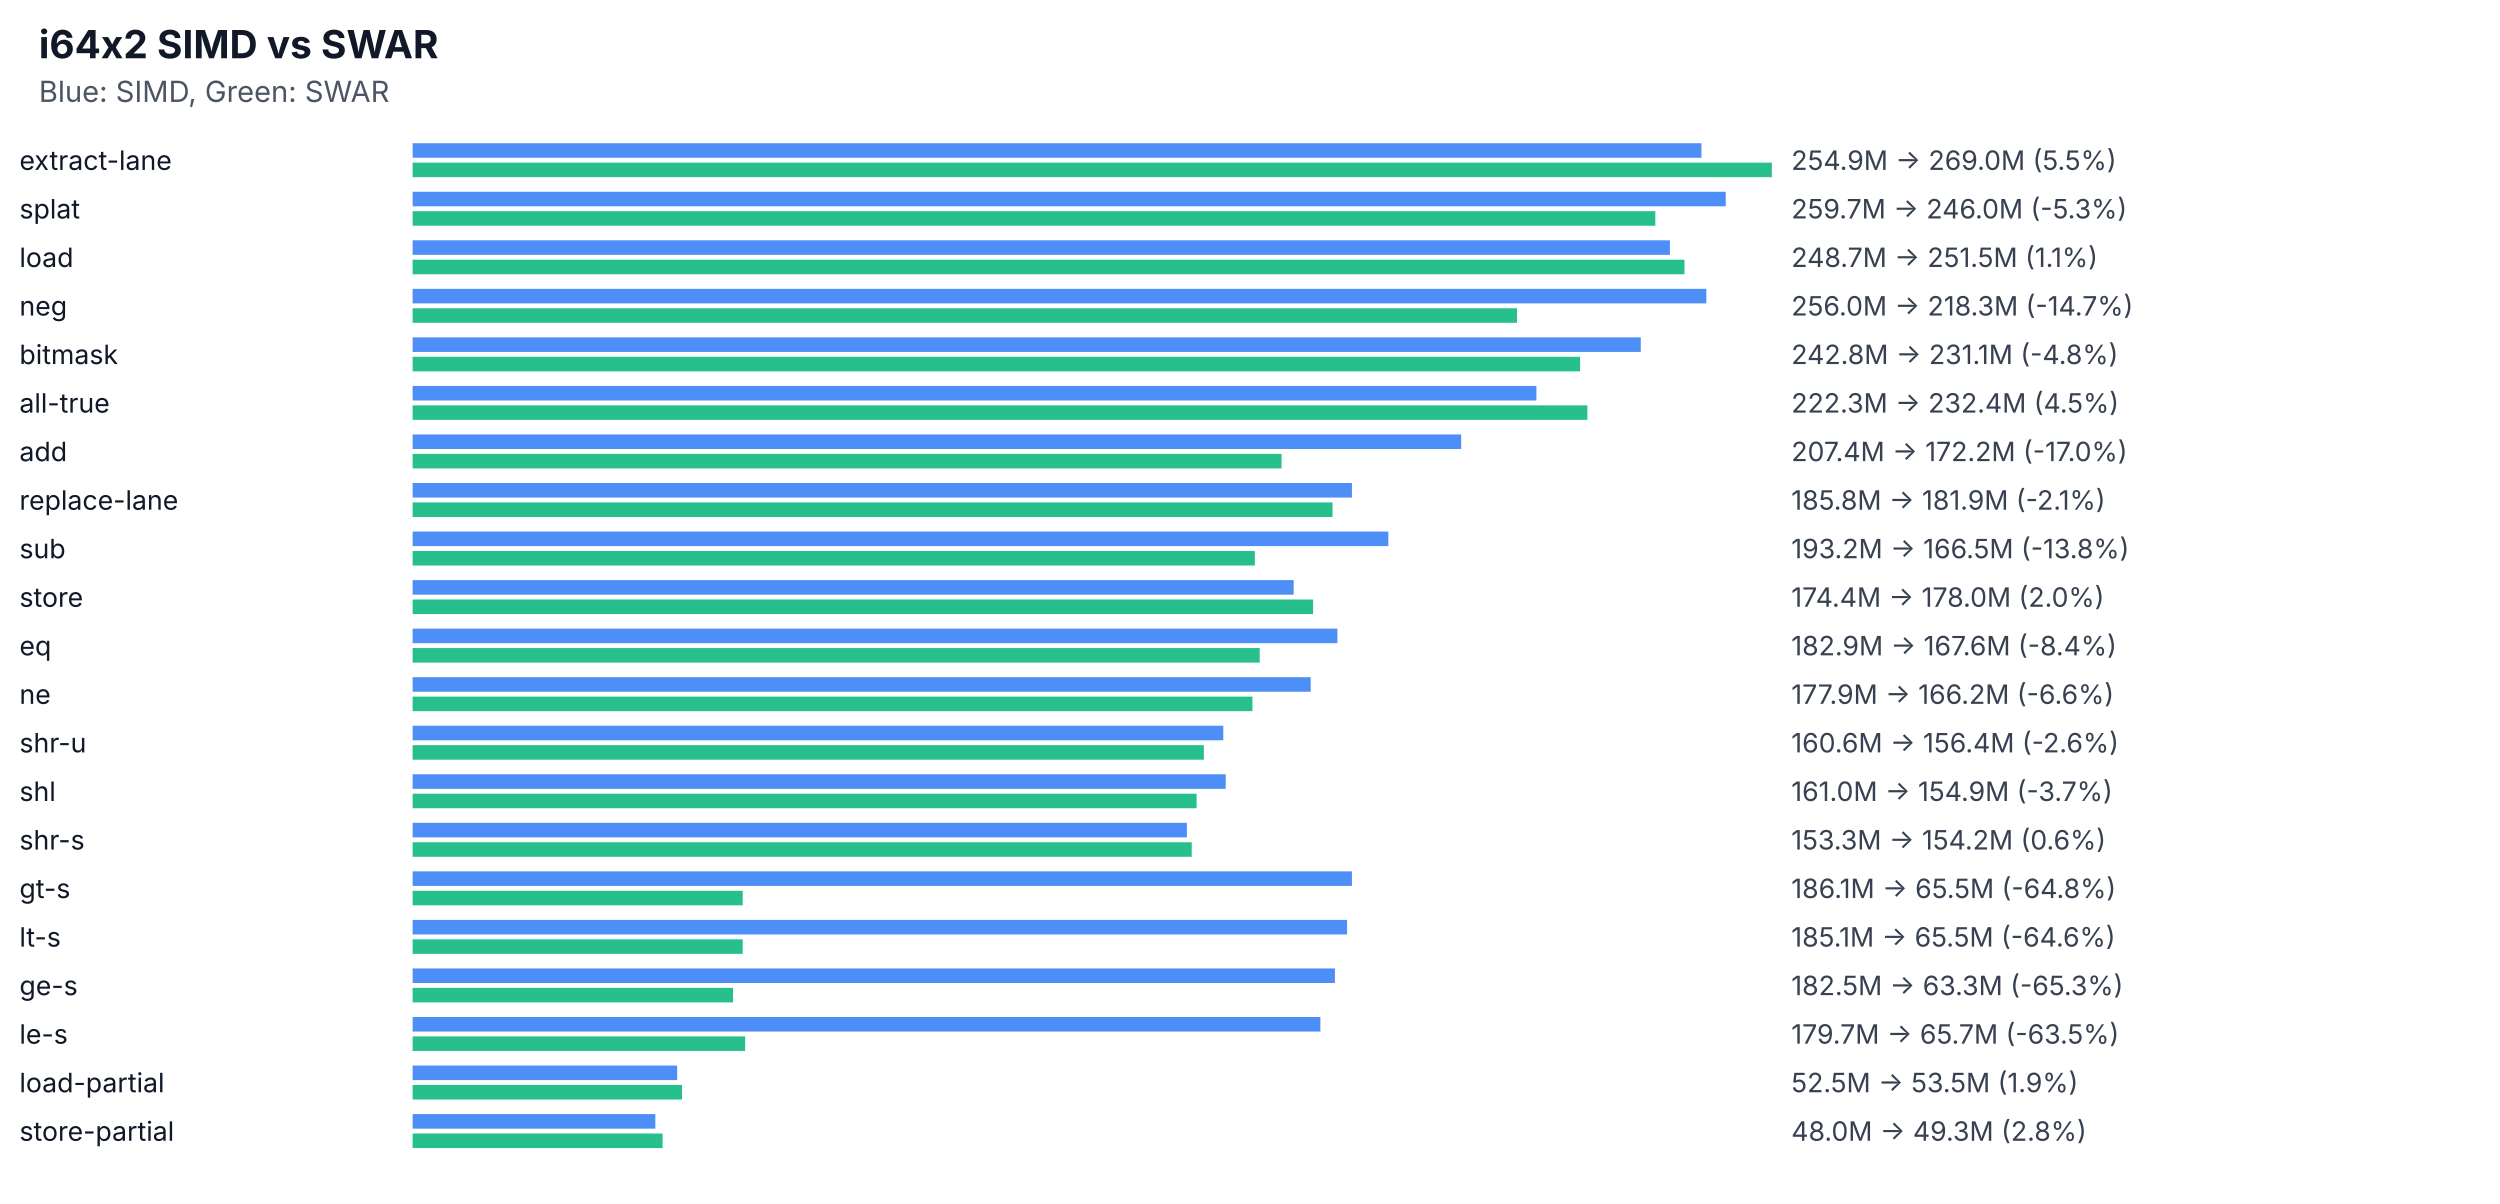
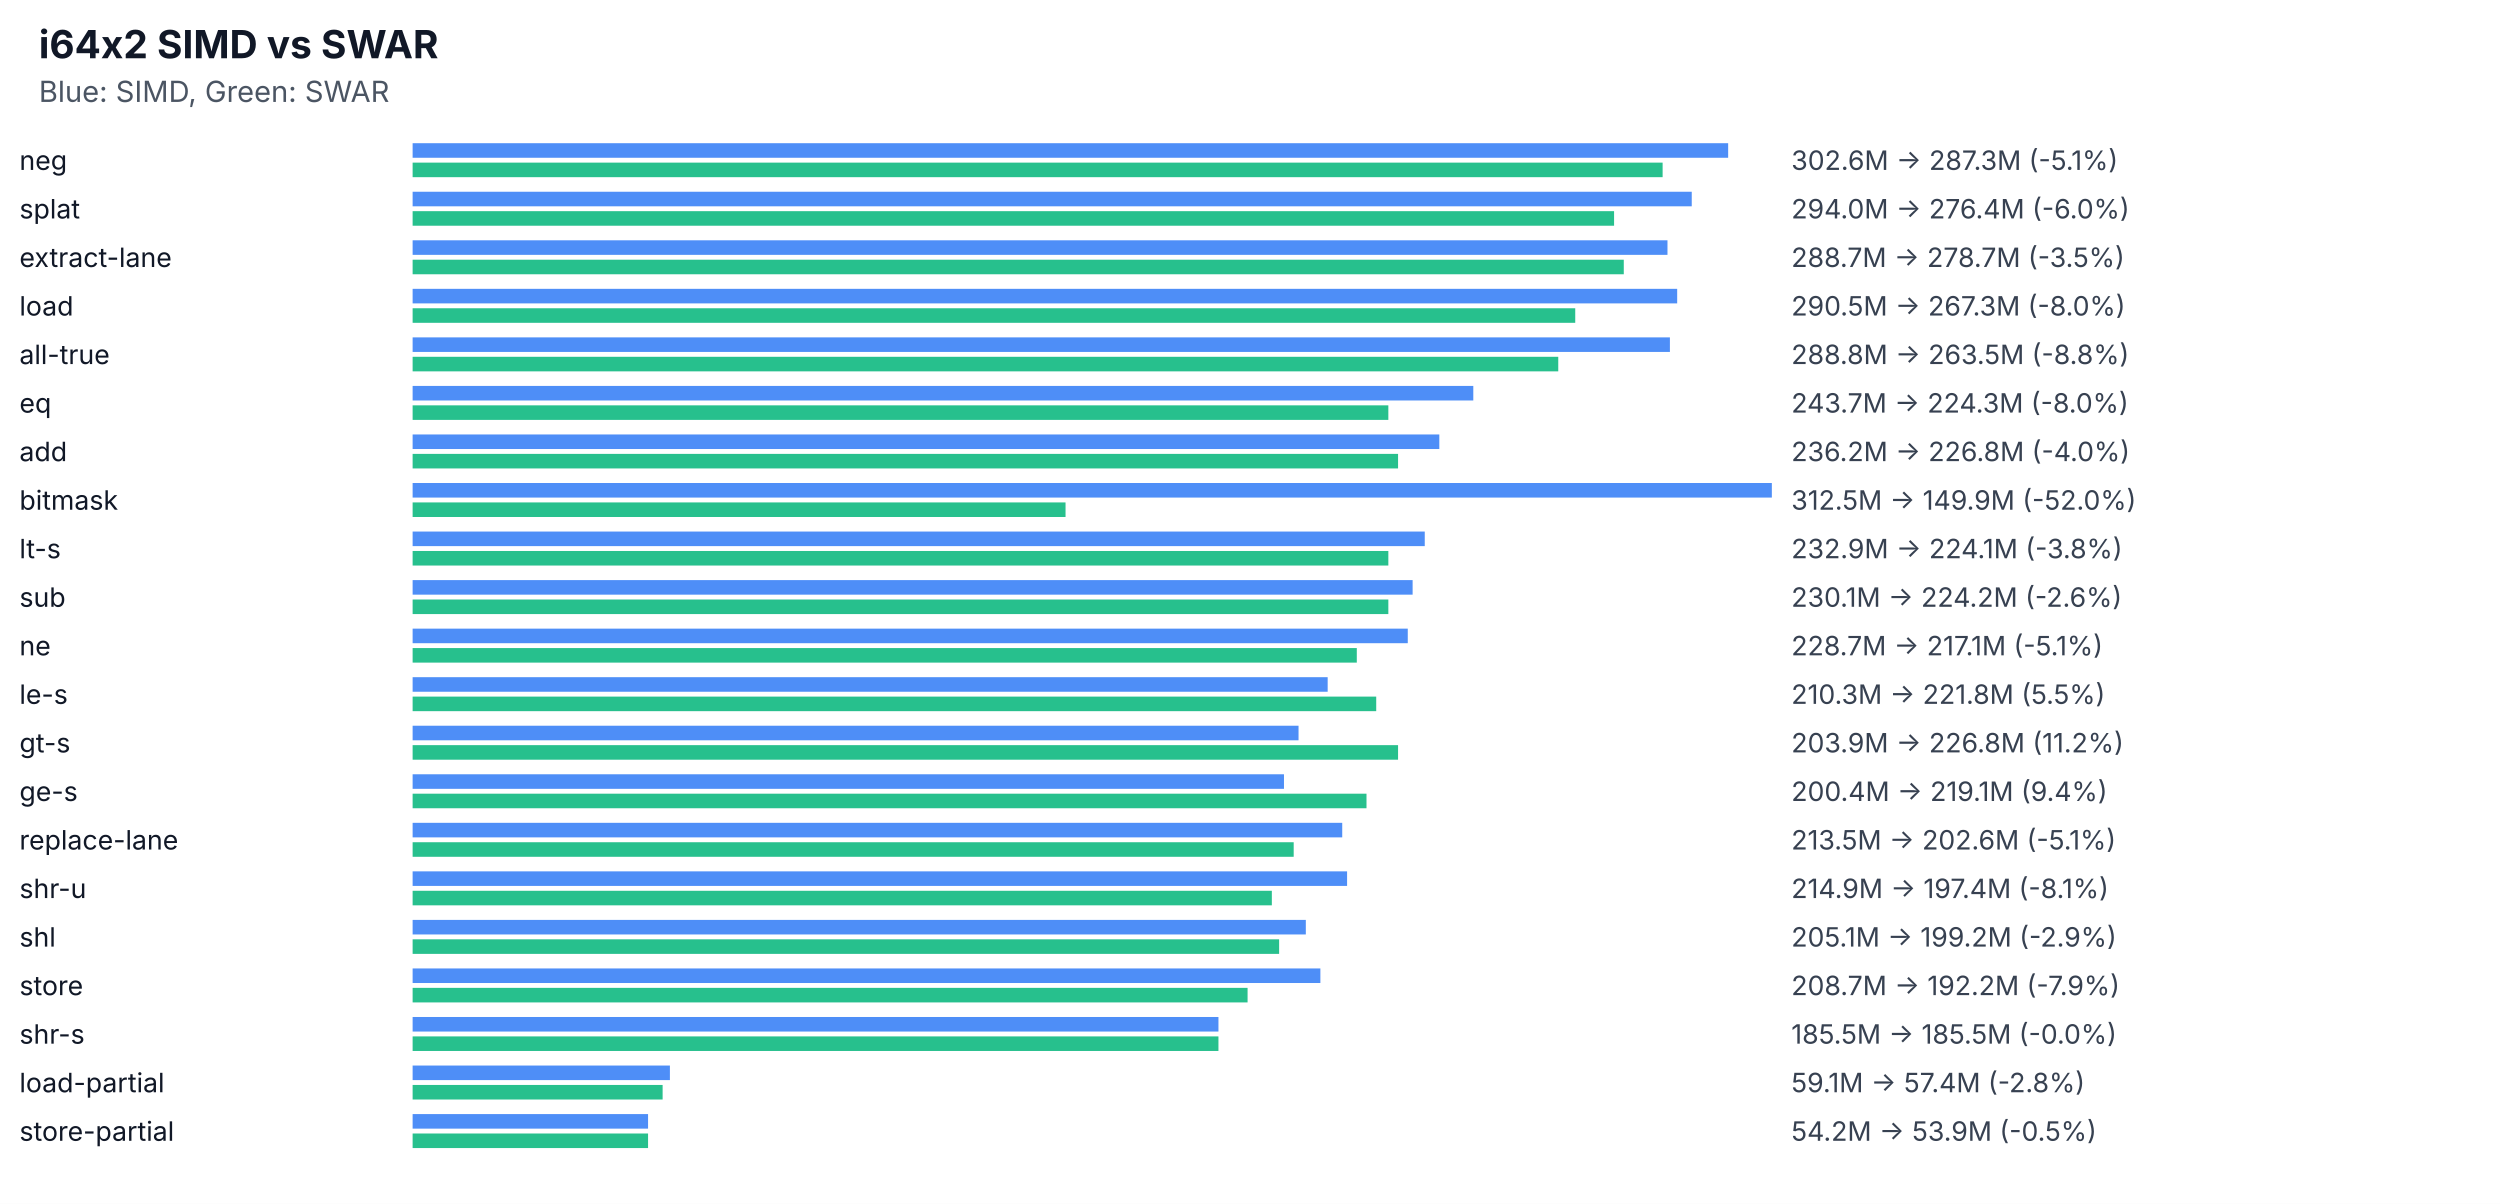
<svg xmlns="http://www.w3.org/2000/svg" width="1030" height="496" viewBox="0 0 1030 496">
  <rect x="0" y="0" width="1030" height="496" fill="#ffffff" />
  <text x="16" y="24" font-family="Inter, Arial, sans-serif" font-size="16" font-weight="700" fill="#111827">i64x2 SIMD vs SWAR</text>
  <text x="16" y="42" font-family="Inter, Arial, sans-serif" font-size="12" fill="#4b5563">Blue: SIMD, Green: SWAR</text>
-   <text x="8" y="70" font-family="Inter, Arial, sans-serif" font-size="11" fill="#111827">extract-lane</text>
-   <rect x="170" y="59" width="531" height="6" fill="#3b82f6" opacity="0.9" />
-   <rect x="170" y="67" width="560" height="6" fill="#10b981" opacity="0.9" />
-   <text x="738" y="70" font-family="Inter, Arial, sans-serif" font-size="11" fill="#374151">254.9M -&gt; 269.0M (5.5%)</text>
+   <text x="8" y="70" font-family="Inter, Arial, sans-serif" font-size="11" fill="#111827">neg</text>
+   <rect x="170" y="59" width="542" height="6" fill="#3b82f6" opacity="0.9" />
+   <rect x="170" y="67" width="515" height="6" fill="#10b981" opacity="0.9" />
+   <text x="738" y="70" font-family="Inter, Arial, sans-serif" font-size="11" fill="#374151">302.6M -&gt; 287.3M (-5.1%)</text>
  <text x="8" y="90" font-family="Inter, Arial, sans-serif" font-size="11" fill="#111827">splat</text>
-   <rect x="170" y="79" width="541" height="6" fill="#3b82f6" opacity="0.9" />
-   <rect x="170" y="87" width="512" height="6" fill="#10b981" opacity="0.9" />
-   <text x="738" y="90" font-family="Inter, Arial, sans-serif" font-size="11" fill="#374151">259.7M -&gt; 246.0M (-5.3%)</text>
-   <text x="8" y="110" font-family="Inter, Arial, sans-serif" font-size="11" fill="#111827">load</text>
-   <rect x="170" y="99" width="518" height="6" fill="#3b82f6" opacity="0.9" />
-   <rect x="170" y="107" width="524" height="6" fill="#10b981" opacity="0.9" />
-   <text x="738" y="110" font-family="Inter, Arial, sans-serif" font-size="11" fill="#374151">248.7M -&gt; 251.5M (1.1%)</text>
-   <text x="8" y="130" font-family="Inter, Arial, sans-serif" font-size="11" fill="#111827">neg</text>
-   <rect x="170" y="119" width="533" height="6" fill="#3b82f6" opacity="0.9" />
-   <rect x="170" y="127" width="455" height="6" fill="#10b981" opacity="0.9" />
-   <text x="738" y="130" font-family="Inter, Arial, sans-serif" font-size="11" fill="#374151">256.0M -&gt; 218.3M (-14.7%)</text>
-   <text x="8" y="150" font-family="Inter, Arial, sans-serif" font-size="11" fill="#111827">bitmask</text>
-   <rect x="170" y="139" width="506" height="6" fill="#3b82f6" opacity="0.9" />
-   <rect x="170" y="147" width="481" height="6" fill="#10b981" opacity="0.9" />
-   <text x="738" y="150" font-family="Inter, Arial, sans-serif" font-size="11" fill="#374151">242.8M -&gt; 231.1M (-4.8%)</text>
-   <text x="8" y="170" font-family="Inter, Arial, sans-serif" font-size="11" fill="#111827">all-true</text>
-   <rect x="170" y="159" width="463" height="6" fill="#3b82f6" opacity="0.9" />
-   <rect x="170" y="167" width="484" height="6" fill="#10b981" opacity="0.9" />
-   <text x="738" y="170" font-family="Inter, Arial, sans-serif" font-size="11" fill="#374151">222.3M -&gt; 232.4M (4.5%)</text>
+   <rect x="170" y="79" width="527" height="6" fill="#3b82f6" opacity="0.9" />
+   <rect x="170" y="87" width="495" height="6" fill="#10b981" opacity="0.9" />
+   <text x="738" y="90" font-family="Inter, Arial, sans-serif" font-size="11" fill="#374151">294.0M -&gt; 276.4M (-6.0%)</text>
+   <text x="8" y="110" font-family="Inter, Arial, sans-serif" font-size="11" fill="#111827">extract-lane</text>
+   <rect x="170" y="99" width="517" height="6" fill="#3b82f6" opacity="0.9" />
+   <rect x="170" y="107" width="499" height="6" fill="#10b981" opacity="0.9" />
+   <text x="738" y="110" font-family="Inter, Arial, sans-serif" font-size="11" fill="#374151">288.7M -&gt; 278.7M (-3.5%)</text>
+   <text x="8" y="130" font-family="Inter, Arial, sans-serif" font-size="11" fill="#111827">load</text>
+   <rect x="170" y="119" width="521" height="6" fill="#3b82f6" opacity="0.9" />
+   <rect x="170" y="127" width="479" height="6" fill="#10b981" opacity="0.9" />
+   <text x="738" y="130" font-family="Inter, Arial, sans-serif" font-size="11" fill="#374151">290.5M -&gt; 267.3M (-8.0%)</text>
+   <text x="8" y="150" font-family="Inter, Arial, sans-serif" font-size="11" fill="#111827">all-true</text>
+   <rect x="170" y="139" width="518" height="6" fill="#3b82f6" opacity="0.9" />
+   <rect x="170" y="147" width="472" height="6" fill="#10b981" opacity="0.9" />
+   <text x="738" y="150" font-family="Inter, Arial, sans-serif" font-size="11" fill="#374151">288.8M -&gt; 263.5M (-8.8%)</text>
+   <text x="8" y="170" font-family="Inter, Arial, sans-serif" font-size="11" fill="#111827">eq</text>
+   <rect x="170" y="159" width="437" height="6" fill="#3b82f6" opacity="0.9" />
+   <rect x="170" y="167" width="402" height="6" fill="#10b981" opacity="0.9" />
+   <text x="738" y="170" font-family="Inter, Arial, sans-serif" font-size="11" fill="#374151">243.7M -&gt; 224.3M (-8.0%)</text>
  <text x="8" y="190" font-family="Inter, Arial, sans-serif" font-size="11" fill="#111827">add</text>
-   <rect x="170" y="179" width="432" height="6" fill="#3b82f6" opacity="0.9" />
-   <rect x="170" y="187" width="358" height="6" fill="#10b981" opacity="0.9" />
-   <text x="738" y="190" font-family="Inter, Arial, sans-serif" font-size="11" fill="#374151">207.4M -&gt; 172.2M (-17.0%)</text>
-   <text x="8" y="210" font-family="Inter, Arial, sans-serif" font-size="11" fill="#111827">replace-lane</text>
-   <rect x="170" y="199" width="387" height="6" fill="#3b82f6" opacity="0.9" />
-   <rect x="170" y="207" width="379" height="6" fill="#10b981" opacity="0.9" />
-   <text x="738" y="210" font-family="Inter, Arial, sans-serif" font-size="11" fill="#374151">185.8M -&gt; 181.9M (-2.1%)</text>
-   <text x="8" y="230" font-family="Inter, Arial, sans-serif" font-size="11" fill="#111827">sub</text>
-   <rect x="170" y="219" width="402" height="6" fill="#3b82f6" opacity="0.9" />
-   <rect x="170" y="227" width="347" height="6" fill="#10b981" opacity="0.9" />
-   <text x="738" y="230" font-family="Inter, Arial, sans-serif" font-size="11" fill="#374151">193.2M -&gt; 166.5M (-13.8%)</text>
-   <text x="8" y="250" font-family="Inter, Arial, sans-serif" font-size="11" fill="#111827">store</text>
-   <rect x="170" y="239" width="363" height="6" fill="#3b82f6" opacity="0.9" />
-   <rect x="170" y="247" width="371" height="6" fill="#10b981" opacity="0.9" />
-   <text x="738" y="250" font-family="Inter, Arial, sans-serif" font-size="11" fill="#374151">174.4M -&gt; 178.0M (2.0%)</text>
-   <text x="8" y="270" font-family="Inter, Arial, sans-serif" font-size="11" fill="#111827">eq</text>
-   <rect x="170" y="259" width="381" height="6" fill="#3b82f6" opacity="0.9" />
-   <rect x="170" y="267" width="349" height="6" fill="#10b981" opacity="0.9" />
-   <text x="738" y="270" font-family="Inter, Arial, sans-serif" font-size="11" fill="#374151">182.9M -&gt; 167.6M (-8.4%)</text>
-   <text x="8" y="290" font-family="Inter, Arial, sans-serif" font-size="11" fill="#111827">ne</text>
-   <rect x="170" y="279" width="370" height="6" fill="#3b82f6" opacity="0.9" />
-   <rect x="170" y="287" width="346" height="6" fill="#10b981" opacity="0.9" />
-   <text x="738" y="290" font-family="Inter, Arial, sans-serif" font-size="11" fill="#374151">177.9M -&gt; 166.2M (-6.6%)</text>
-   <text x="8" y="310" font-family="Inter, Arial, sans-serif" font-size="11" fill="#111827">shr-u</text>
-   <rect x="170" y="299" width="334" height="6" fill="#3b82f6" opacity="0.9" />
-   <rect x="170" y="307" width="326" height="6" fill="#10b981" opacity="0.9" />
-   <text x="738" y="310" font-family="Inter, Arial, sans-serif" font-size="11" fill="#374151">160.6M -&gt; 156.4M (-2.6%)</text>
-   <text x="8" y="330" font-family="Inter, Arial, sans-serif" font-size="11" fill="#111827">shl</text>
-   <rect x="170" y="319" width="335" height="6" fill="#3b82f6" opacity="0.9" />
-   <rect x="170" y="327" width="323" height="6" fill="#10b981" opacity="0.9" />
-   <text x="738" y="330" font-family="Inter, Arial, sans-serif" font-size="11" fill="#374151">161.0M -&gt; 154.9M (-3.7%)</text>
-   <text x="8" y="350" font-family="Inter, Arial, sans-serif" font-size="11" fill="#111827">shr-s</text>
-   <rect x="170" y="339" width="319" height="6" fill="#3b82f6" opacity="0.9" />
-   <rect x="170" y="347" width="321" height="6" fill="#10b981" opacity="0.9" />
-   <text x="738" y="350" font-family="Inter, Arial, sans-serif" font-size="11" fill="#374151">153.3M -&gt; 154.2M (0.6%)</text>
-   <text x="8" y="370" font-family="Inter, Arial, sans-serif" font-size="11" fill="#111827">gt-s</text>
-   <rect x="170" y="359" width="387" height="6" fill="#3b82f6" opacity="0.9" />
-   <rect x="170" y="367" width="136" height="6" fill="#10b981" opacity="0.9" />
-   <text x="738" y="370" font-family="Inter, Arial, sans-serif" font-size="11" fill="#374151">186.1M -&gt; 65.5M (-64.8%)</text>
-   <text x="8" y="390" font-family="Inter, Arial, sans-serif" font-size="11" fill="#111827">lt-s</text>
-   <rect x="170" y="379" width="385" height="6" fill="#3b82f6" opacity="0.9" />
-   <rect x="170" y="387" width="136" height="6" fill="#10b981" opacity="0.9" />
-   <text x="738" y="390" font-family="Inter, Arial, sans-serif" font-size="11" fill="#374151">185.1M -&gt; 65.5M (-64.6%)</text>
-   <text x="8" y="410" font-family="Inter, Arial, sans-serif" font-size="11" fill="#111827">ge-s</text>
-   <rect x="170" y="399" width="380" height="6" fill="#3b82f6" opacity="0.9" />
-   <rect x="170" y="407" width="132" height="6" fill="#10b981" opacity="0.9" />
-   <text x="738" y="410" font-family="Inter, Arial, sans-serif" font-size="11" fill="#374151">182.5M -&gt; 63.3M (-65.3%)</text>
-   <text x="8" y="430" font-family="Inter, Arial, sans-serif" font-size="11" fill="#111827">le-s</text>
-   <rect x="170" y="419" width="374" height="6" fill="#3b82f6" opacity="0.9" />
-   <rect x="170" y="427" width="137" height="6" fill="#10b981" opacity="0.9" />
-   <text x="738" y="430" font-family="Inter, Arial, sans-serif" font-size="11" fill="#374151">179.7M -&gt; 65.7M (-63.5%)</text>
+   <rect x="170" y="179" width="423" height="6" fill="#3b82f6" opacity="0.9" />
+   <rect x="170" y="187" width="406" height="6" fill="#10b981" opacity="0.9" />
+   <text x="738" y="190" font-family="Inter, Arial, sans-serif" font-size="11" fill="#374151">236.2M -&gt; 226.8M (-4.0%)</text>
+   <text x="8" y="210" font-family="Inter, Arial, sans-serif" font-size="11" fill="#111827">bitmask</text>
+   <rect x="170" y="199" width="560" height="6" fill="#3b82f6" opacity="0.9" />
+   <rect x="170" y="207" width="269" height="6" fill="#10b981" opacity="0.9" />
+   <text x="738" y="210" font-family="Inter, Arial, sans-serif" font-size="11" fill="#374151">312.5M -&gt; 149.9M (-52.0%)</text>
+   <text x="8" y="230" font-family="Inter, Arial, sans-serif" font-size="11" fill="#111827">lt-s</text>
+   <rect x="170" y="219" width="417" height="6" fill="#3b82f6" opacity="0.9" />
+   <rect x="170" y="227" width="402" height="6" fill="#10b981" opacity="0.9" />
+   <text x="738" y="230" font-family="Inter, Arial, sans-serif" font-size="11" fill="#374151">232.9M -&gt; 224.1M (-3.8%)</text>
+   <text x="8" y="250" font-family="Inter, Arial, sans-serif" font-size="11" fill="#111827">sub</text>
+   <rect x="170" y="239" width="412" height="6" fill="#3b82f6" opacity="0.9" />
+   <rect x="170" y="247" width="402" height="6" fill="#10b981" opacity="0.9" />
+   <text x="738" y="250" font-family="Inter, Arial, sans-serif" font-size="11" fill="#374151">230.1M -&gt; 224.2M (-2.6%)</text>
+   <text x="8" y="270" font-family="Inter, Arial, sans-serif" font-size="11" fill="#111827">ne</text>
+   <rect x="170" y="259" width="410" height="6" fill="#3b82f6" opacity="0.9" />
+   <rect x="170" y="267" width="389" height="6" fill="#10b981" opacity="0.9" />
+   <text x="738" y="270" font-family="Inter, Arial, sans-serif" font-size="11" fill="#374151">228.7M -&gt; 217.1M (-5.1%)</text>
+   <text x="8" y="290" font-family="Inter, Arial, sans-serif" font-size="11" fill="#111827">le-s</text>
+   <rect x="170" y="279" width="377" height="6" fill="#3b82f6" opacity="0.9" />
+   <rect x="170" y="287" width="397" height="6" fill="#10b981" opacity="0.9" />
+   <text x="738" y="290" font-family="Inter, Arial, sans-serif" font-size="11" fill="#374151">210.3M -&gt; 221.8M (5.5%)</text>
+   <text x="8" y="310" font-family="Inter, Arial, sans-serif" font-size="11" fill="#111827">gt-s</text>
+   <rect x="170" y="299" width="365" height="6" fill="#3b82f6" opacity="0.9" />
+   <rect x="170" y="307" width="406" height="6" fill="#10b981" opacity="0.9" />
+   <text x="738" y="310" font-family="Inter, Arial, sans-serif" font-size="11" fill="#374151">203.9M -&gt; 226.8M (11.2%)</text>
+   <text x="8" y="330" font-family="Inter, Arial, sans-serif" font-size="11" fill="#111827">ge-s</text>
+   <rect x="170" y="319" width="359" height="6" fill="#3b82f6" opacity="0.9" />
+   <rect x="170" y="327" width="393" height="6" fill="#10b981" opacity="0.9" />
+   <text x="738" y="330" font-family="Inter, Arial, sans-serif" font-size="11" fill="#374151">200.4M -&gt; 219.1M (9.4%)</text>
+   <text x="8" y="350" font-family="Inter, Arial, sans-serif" font-size="11" fill="#111827">replace-lane</text>
+   <rect x="170" y="339" width="383" height="6" fill="#3b82f6" opacity="0.9" />
+   <rect x="170" y="347" width="363" height="6" fill="#10b981" opacity="0.9" />
+   <text x="738" y="350" font-family="Inter, Arial, sans-serif" font-size="11" fill="#374151">213.5M -&gt; 202.6M (-5.1%)</text>
+   <text x="8" y="370" font-family="Inter, Arial, sans-serif" font-size="11" fill="#111827">shr-u</text>
+   <rect x="170" y="359" width="385" height="6" fill="#3b82f6" opacity="0.9" />
+   <rect x="170" y="367" width="354" height="6" fill="#10b981" opacity="0.9" />
+   <text x="738" y="370" font-family="Inter, Arial, sans-serif" font-size="11" fill="#374151">214.9M -&gt; 197.4M (-8.1%)</text>
+   <text x="8" y="390" font-family="Inter, Arial, sans-serif" font-size="11" fill="#111827">shl</text>
+   <rect x="170" y="379" width="368" height="6" fill="#3b82f6" opacity="0.9" />
+   <rect x="170" y="387" width="357" height="6" fill="#10b981" opacity="0.9" />
+   <text x="738" y="390" font-family="Inter, Arial, sans-serif" font-size="11" fill="#374151">205.1M -&gt; 199.2M (-2.9%)</text>
+   <text x="8" y="410" font-family="Inter, Arial, sans-serif" font-size="11" fill="#111827">store</text>
+   <rect x="170" y="399" width="374" height="6" fill="#3b82f6" opacity="0.9" />
+   <rect x="170" y="407" width="344" height="6" fill="#10b981" opacity="0.9" />
+   <text x="738" y="410" font-family="Inter, Arial, sans-serif" font-size="11" fill="#374151">208.7M -&gt; 192.2M (-7.9%)</text>
+   <text x="8" y="430" font-family="Inter, Arial, sans-serif" font-size="11" fill="#111827">shr-s</text>
+   <rect x="170" y="419" width="332" height="6" fill="#3b82f6" opacity="0.9" />
+   <rect x="170" y="427" width="332" height="6" fill="#10b981" opacity="0.9" />
+   <text x="738" y="430" font-family="Inter, Arial, sans-serif" font-size="11" fill="#374151">185.5M -&gt; 185.5M (-0.0%)</text>
  <text x="8" y="450" font-family="Inter, Arial, sans-serif" font-size="11" fill="#111827">load-partial</text>
-   <rect x="170" y="439" width="109" height="6" fill="#3b82f6" opacity="0.9" />
-   <rect x="170" y="447" width="111" height="6" fill="#10b981" opacity="0.9" />
-   <text x="738" y="450" font-family="Inter, Arial, sans-serif" font-size="11" fill="#374151">52.5M -&gt; 53.5M (1.9%)</text>
+   <rect x="170" y="439" width="106" height="6" fill="#3b82f6" opacity="0.9" />
+   <rect x="170" y="447" width="103" height="6" fill="#10b981" opacity="0.9" />
+   <text x="738" y="450" font-family="Inter, Arial, sans-serif" font-size="11" fill="#374151">59.1M -&gt; 57.4M (-2.8%)</text>
  <text x="8" y="470" font-family="Inter, Arial, sans-serif" font-size="11" fill="#111827">store-partial</text>
-   <rect x="170" y="459" width="100" height="6" fill="#3b82f6" opacity="0.9" />
-   <rect x="170" y="467" width="103" height="6" fill="#10b981" opacity="0.9" />
-   <text x="738" y="470" font-family="Inter, Arial, sans-serif" font-size="11" fill="#374151">48.0M -&gt; 49.3M (2.8%)</text>
+   <rect x="170" y="459" width="97" height="6" fill="#3b82f6" opacity="0.9" />
+   <rect x="170" y="467" width="97" height="6" fill="#10b981" opacity="0.9" />
+   <text x="738" y="470" font-family="Inter, Arial, sans-serif" font-size="11" fill="#374151">54.2M -&gt; 53.9M (-0.5%)</text>
</svg>
